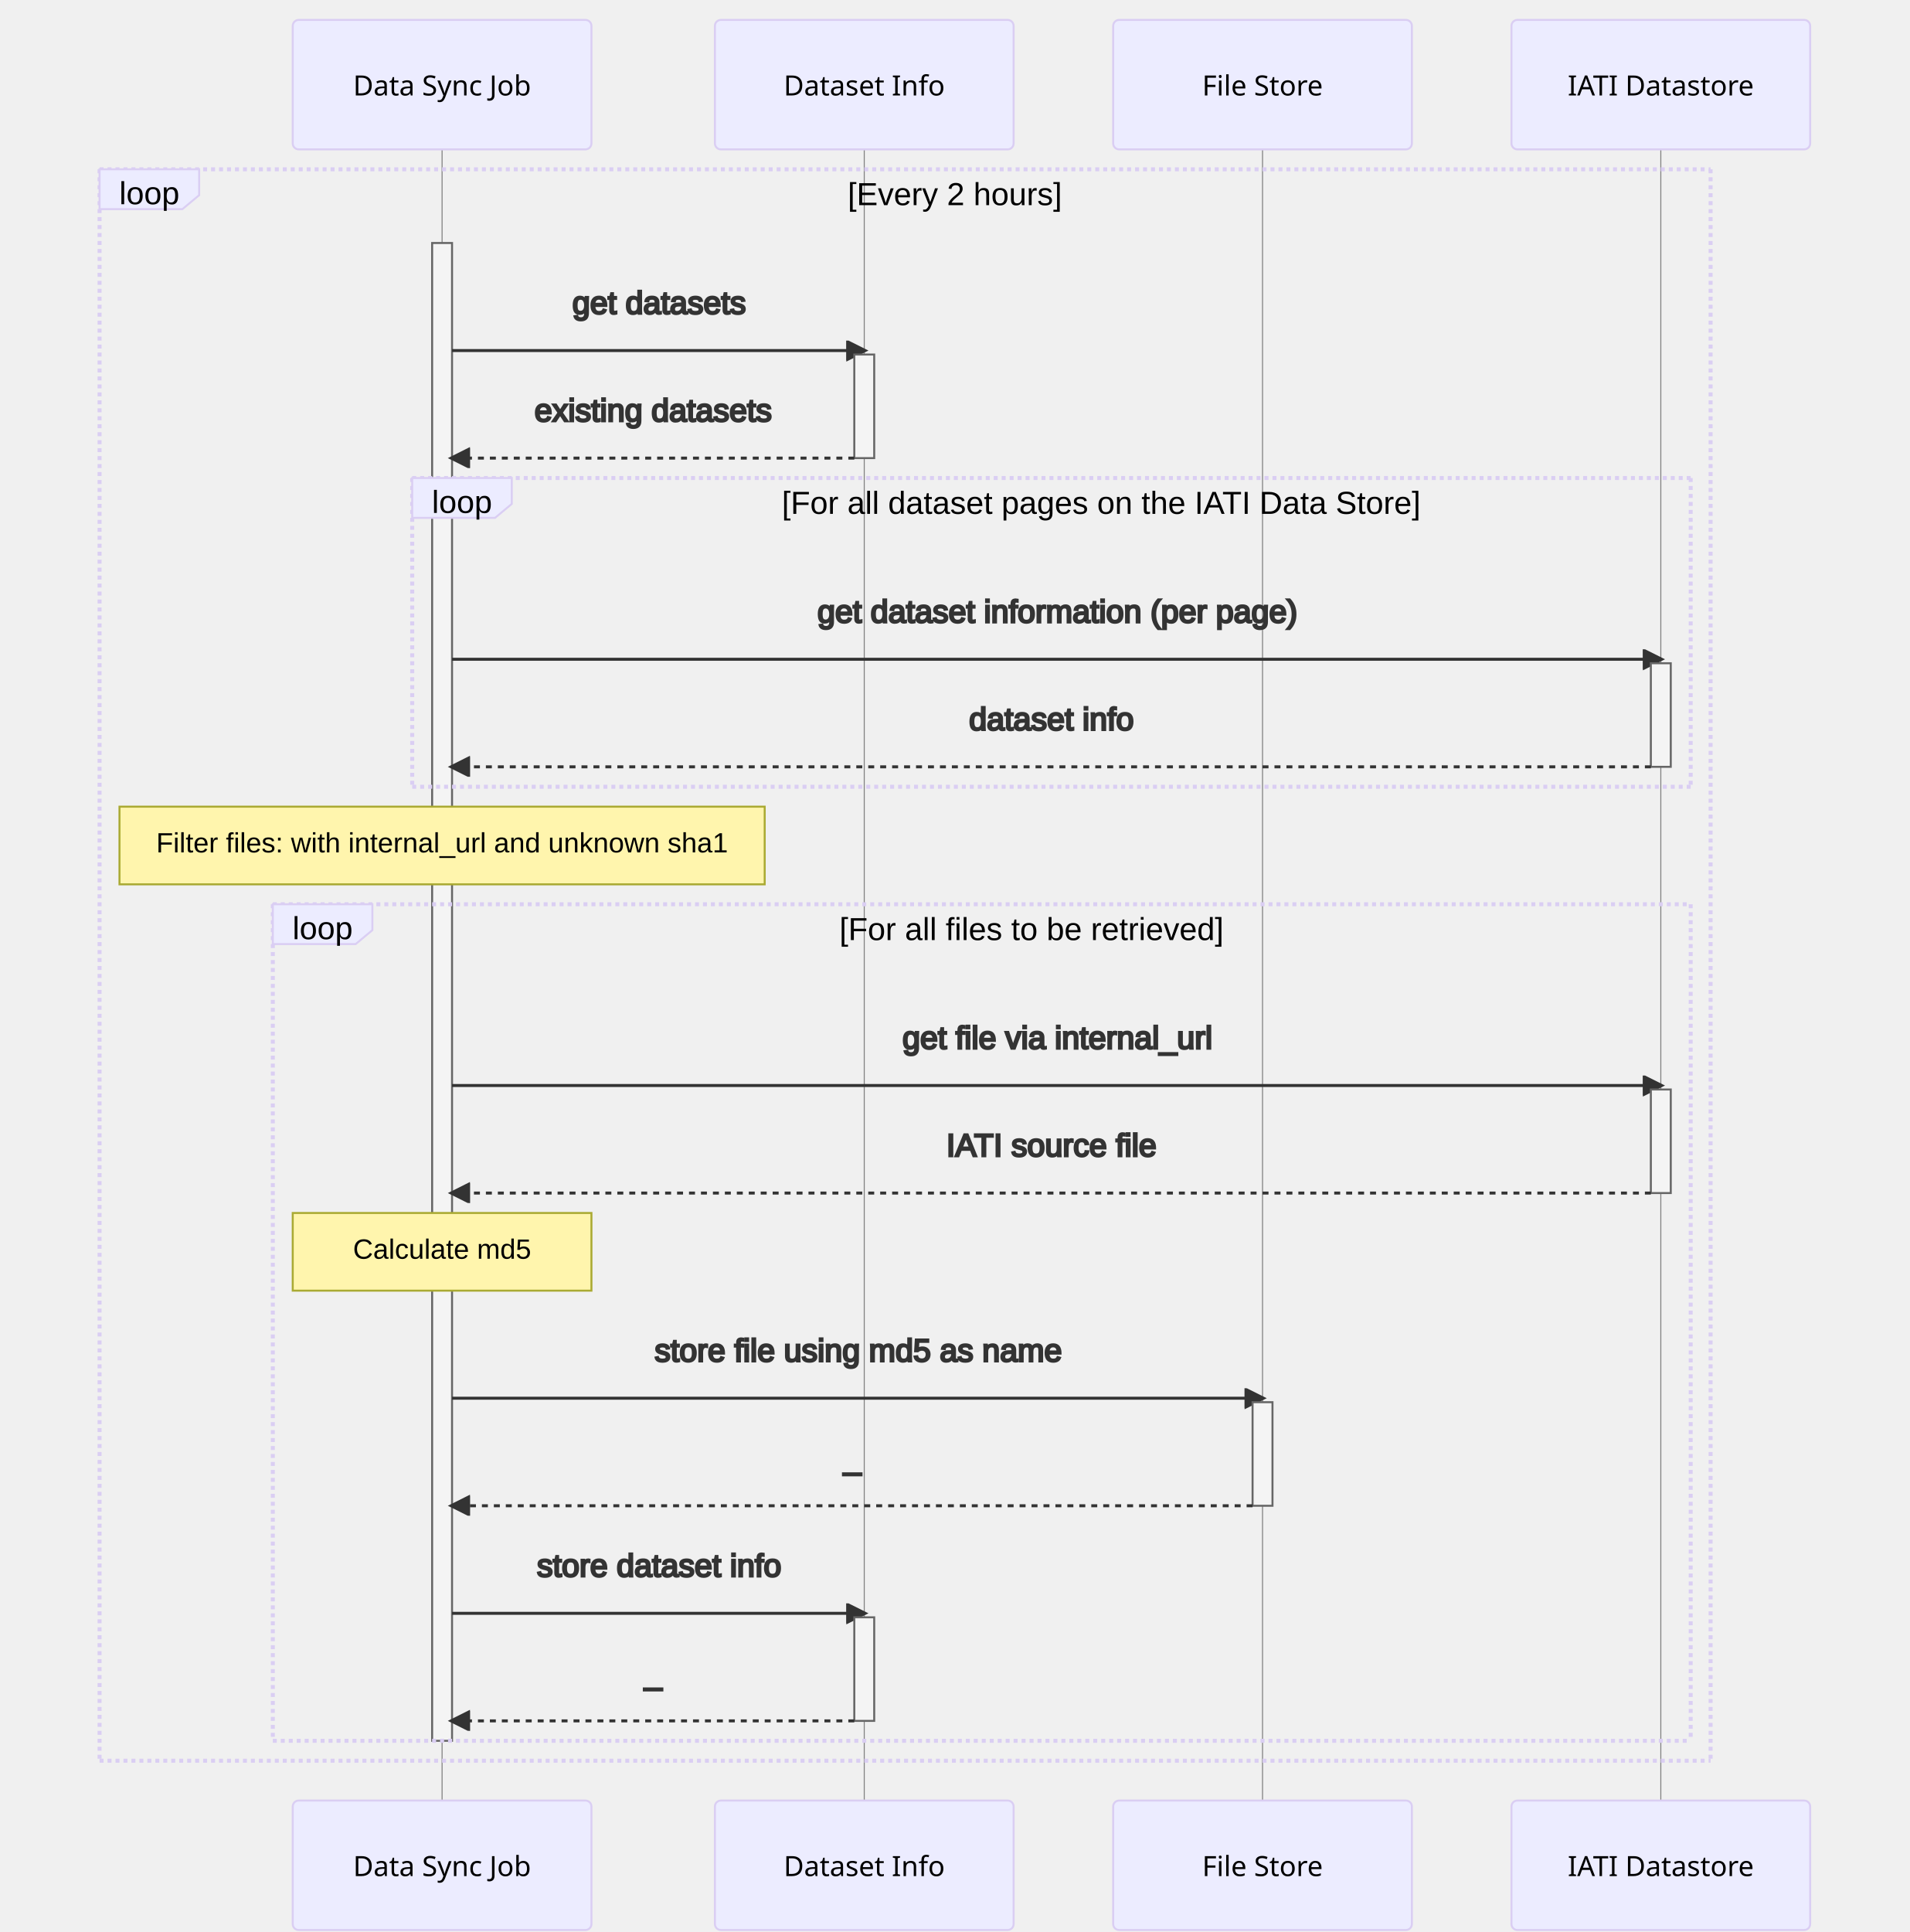
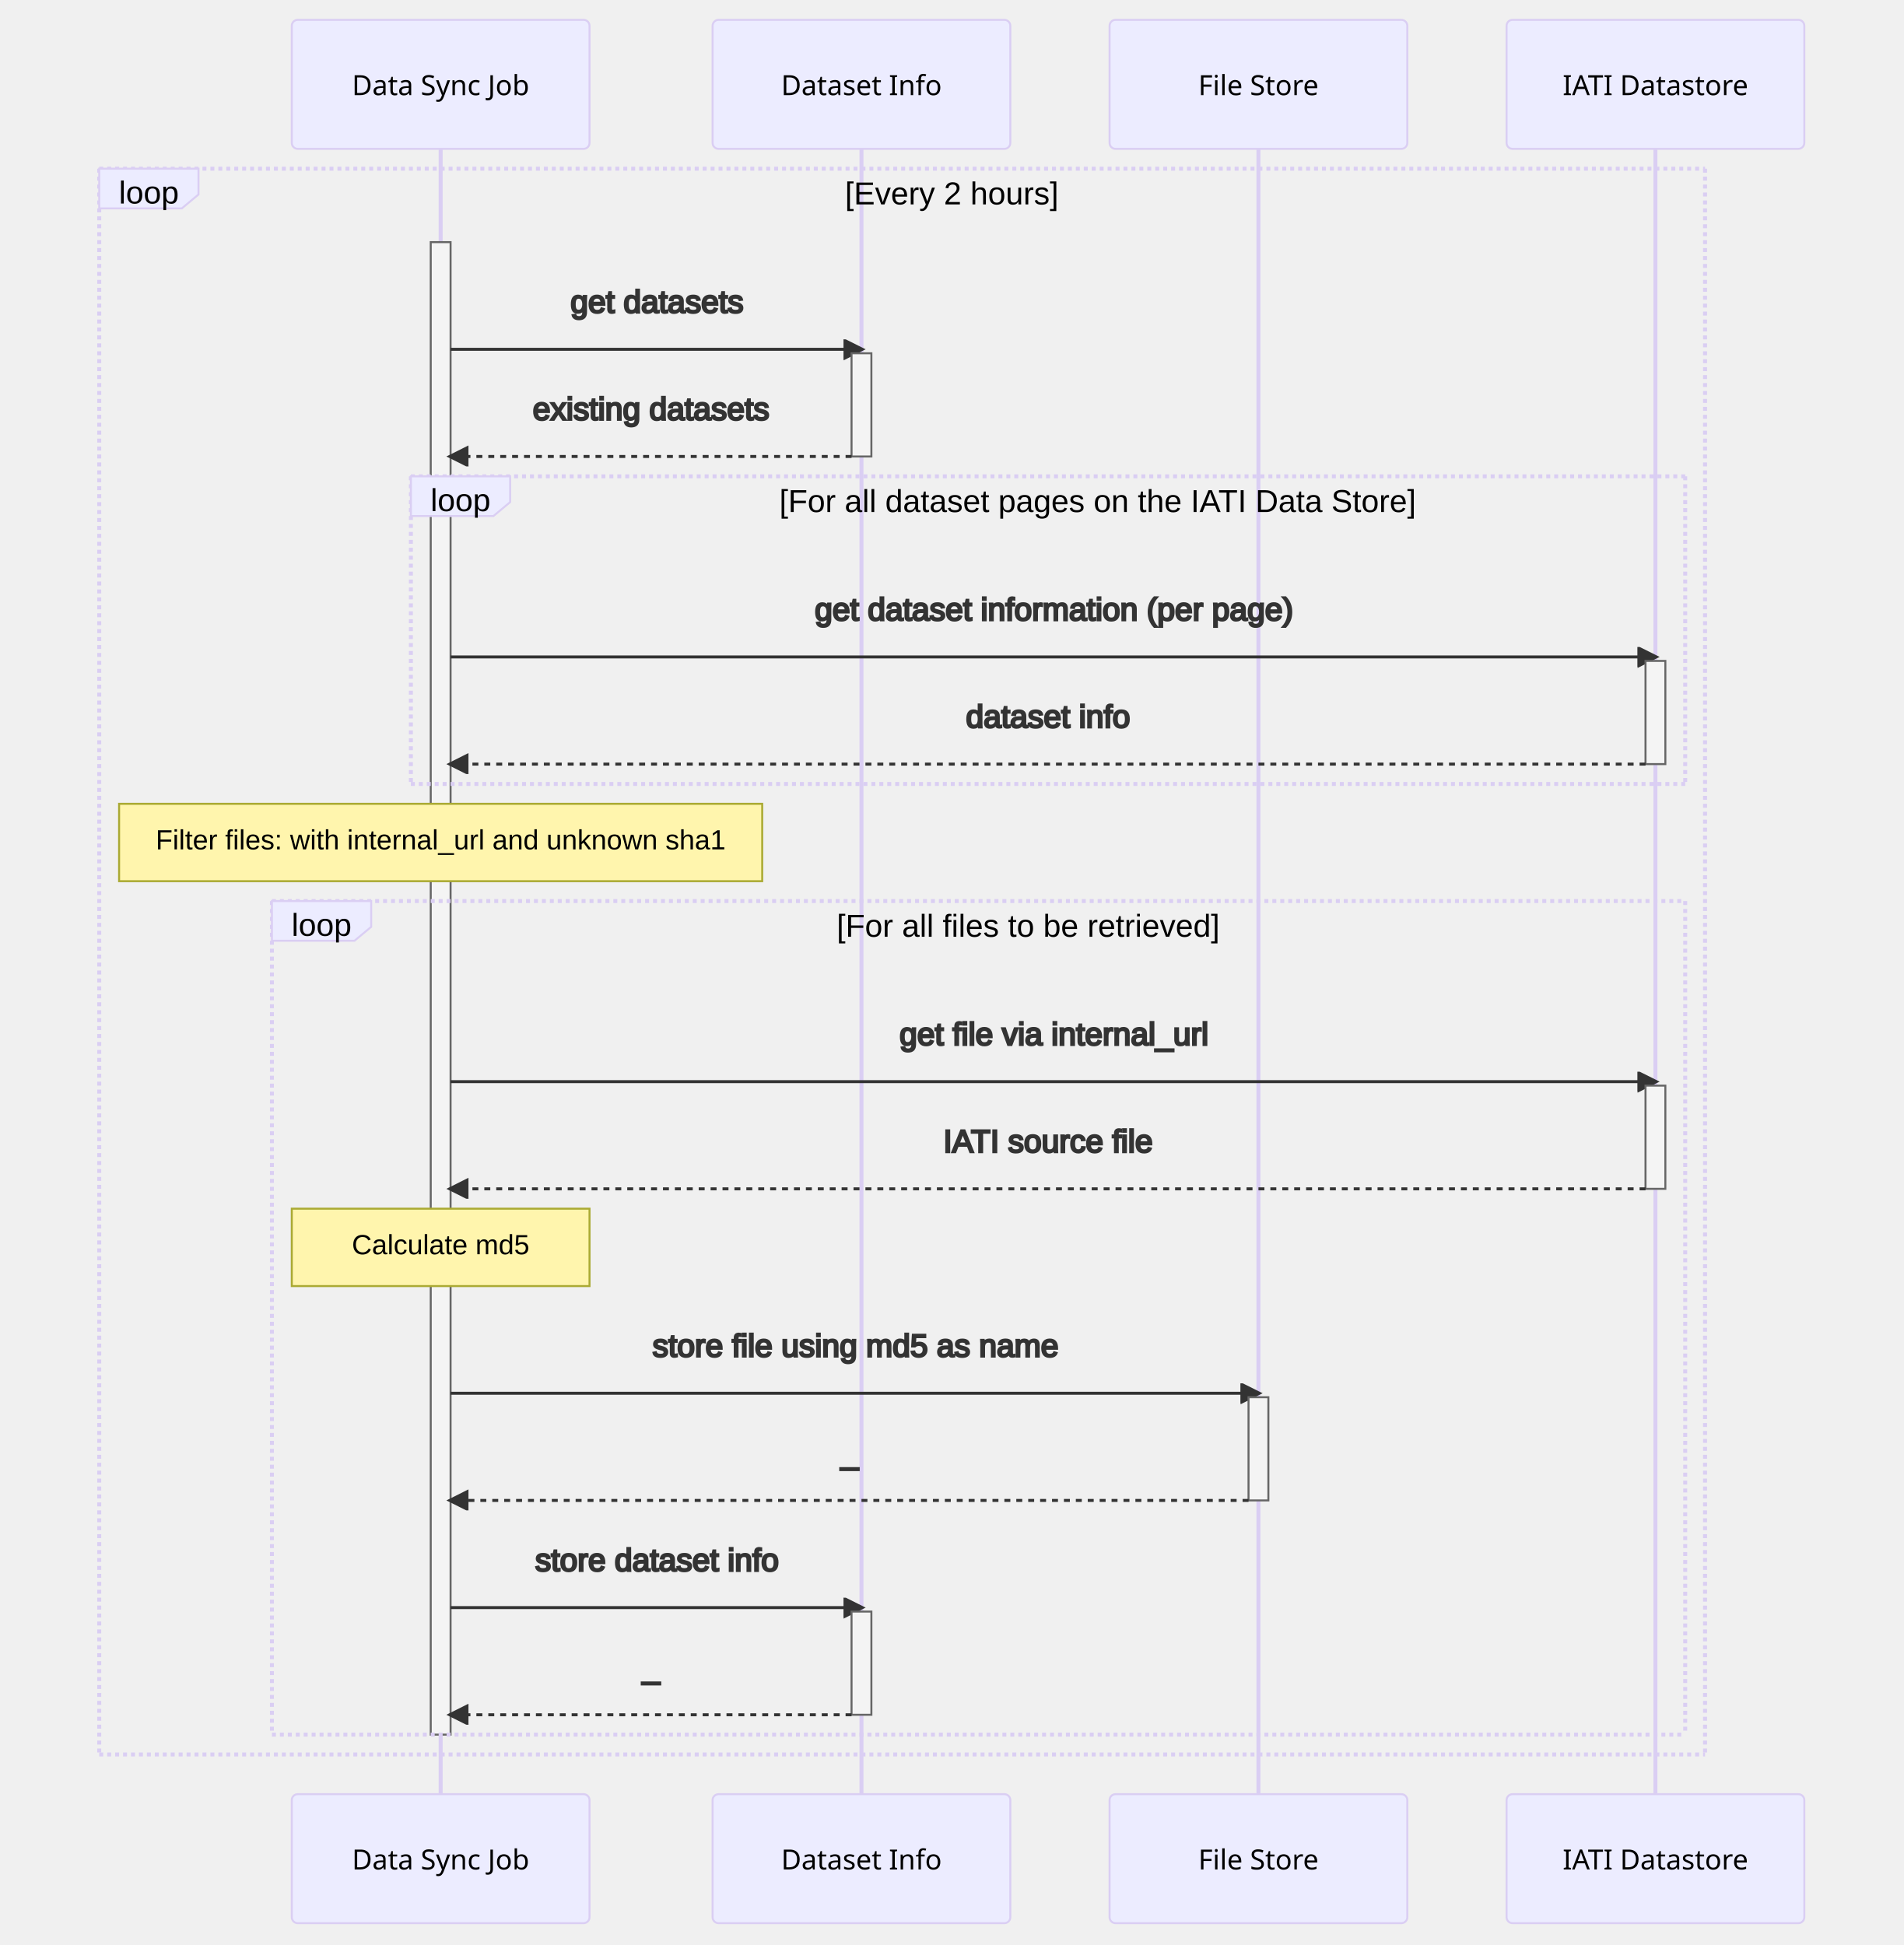
- <svg xmlns="http://www.w3.org/2000/svg" id="mermaid-1631400879812" width="959" height="970" viewBox="-147 -10 959 970">
-   <style>#mermaid-1631400879812{font-family:"trebuchet ms",verdana,arial,sans-serif;font-size:16px;fill:#333;}#mermaid-1631400879812 .error-icon{fill:#552222;}#mermaid-1631400879812 .error-text{fill:#552222;stroke:#552222;}#mermaid-1631400879812 .edge-thickness-normal{stroke-width:2px;}#mermaid-1631400879812 .edge-thickness-thick{stroke-width:3.5px;}#mermaid-1631400879812 .edge-pattern-solid{stroke-dasharray:0;}#mermaid-1631400879812 .edge-pattern-dashed{stroke-dasharray:3;}#mermaid-1631400879812 .edge-pattern-dotted{stroke-dasharray:2;}#mermaid-1631400879812 .marker{fill:#333333;stroke:#333333;}#mermaid-1631400879812 .marker.cross{stroke:#333333;}#mermaid-1631400879812 svg{font-family:"trebuchet ms",verdana,arial,sans-serif;font-size:16px;}#mermaid-1631400879812 .actor{stroke:hsl(259.626,59.777%,87.902%);fill:#ECECFF;}#mermaid-1631400879812 text.actor &gt; tspan{fill:black;stroke:none;}#mermaid-1631400879812 .actor-line{stroke:grey;}#mermaid-1631400879812 .messageLine0{stroke-width:1.5;stroke-dasharray:none;stroke:#333;}#mermaid-1631400879812 .messageLine1{stroke-width:1.5;stroke-dasharray:2,2;stroke:#333;}#mermaid-1631400879812 #arrowhead path{fill:#333;stroke:#333;}#mermaid-1631400879812 .sequenceNumber{fill:white;}#mermaid-1631400879812 #sequencenumber{fill:#333;}#mermaid-1631400879812 #crosshead path{fill:#333;stroke:#333;}#mermaid-1631400879812 .messageText{fill:#333;stroke:#333;}#mermaid-1631400879812 .labelBox{stroke:hsl(259.626,59.777%,87.902%);fill:#ECECFF;}#mermaid-1631400879812 .labelText,#mermaid-1631400879812 .labelText &gt; tspan{fill:black;stroke:none;}#mermaid-1631400879812 .loopText,#mermaid-1631400879812 .loopText &gt; tspan{fill:black;stroke:none;}#mermaid-1631400879812 .loopLine{stroke-width:2px;stroke-dasharray:2,2;stroke:hsl(259.626,59.777%,87.902%);fill:hsl(259.626,59.777%,87.902%);}#mermaid-1631400879812 .note{stroke:#aaaa33;fill:#fff5ad;}#mermaid-1631400879812 .noteText,#mermaid-1631400879812 .noteText &gt; tspan{fill:black;stroke:none;}#mermaid-1631400879812 .activation0{fill:#f4f4f4;stroke:#666;}#mermaid-1631400879812 .activation1{fill:#f4f4f4;stroke:#666;}#mermaid-1631400879812 .activation2{fill:#f4f4f4;stroke:#666;}#mermaid-1631400879812:root{--mermaid-font-family:"trebuchet ms",verdana,arial,sans-serif;}</style>
+ <svg xmlns="http://www.w3.org/2000/svg" id="mermaid-1637060450584" width="959" height="980" viewBox="-147 -10 959 980">
+   <style>#mermaid-1637060450584 {font-family:"trebuchet ms",verdana,arial,sans-serif;font-size:16px;fill:#333;}#mermaid-1637060450584 .error-icon{fill:#552222;}#mermaid-1637060450584 .error-text{fill:#552222;stroke:#552222;}#mermaid-1637060450584 .edge-thickness-normal{stroke-width:2px;}#mermaid-1637060450584 .edge-thickness-thick{stroke-width:3.5px;}#mermaid-1637060450584 .edge-pattern-solid{stroke-dasharray:0;}#mermaid-1637060450584 .edge-pattern-dashed{stroke-dasharray:3;}#mermaid-1637060450584 .edge-pattern-dotted{stroke-dasharray:2;}#mermaid-1637060450584 .marker{fill:#333333;stroke:#333333;}#mermaid-1637060450584 .marker.cross{stroke:#333333;}#mermaid-1637060450584 svg{font-family:"trebuchet ms",verdana,arial,sans-serif;font-size:16px;}#mermaid-1637060450584 .actor{stroke:hsl(259.626, 59.777%, 87.902%);fill:#ECECFF;}#mermaid-1637060450584 text.actor&gt;tspan{fill:black;stroke:none;}#mermaid-1637060450584 .actor-line{stroke:grey;}#mermaid-1637060450584 .messageLine0{stroke-width:1.5;stroke-dasharray:none;stroke:#333;}#mermaid-1637060450584 .messageLine1{stroke-width:1.5;stroke-dasharray:2,2;stroke:#333;}#mermaid-1637060450584 #arrowhead path{fill:#333;stroke:#333;}#mermaid-1637060450584 .sequenceNumber{fill:white;}#mermaid-1637060450584 #sequencenumber{fill:#333;}#mermaid-1637060450584 #crosshead path{fill:#333;stroke:#333;}#mermaid-1637060450584 .messageText{fill:#333;stroke:#333;}#mermaid-1637060450584 .labelBox{stroke:hsl(259.626, 59.777%, 87.902%);fill:#ECECFF;}#mermaid-1637060450584 .labelText,#mermaid-1637060450584 .labelText&gt;tspan{fill:black;stroke:none;}#mermaid-1637060450584 .loopText,#mermaid-1637060450584 .loopText&gt;tspan{fill:black;stroke:none;}#mermaid-1637060450584 .loopLine{stroke-width:2px;stroke-dasharray:2,2;stroke:hsl(259.626, 59.777%, 87.902%);fill:hsl(259.626, 59.777%, 87.902%);}#mermaid-1637060450584 .note{stroke:#aaaa33;fill:#fff5ad;}#mermaid-1637060450584 .noteText,#mermaid-1637060450584 .noteText&gt;tspan{fill:black;stroke:none;}#mermaid-1637060450584 .activation0{fill:#f4f4f4;stroke:#666;}#mermaid-1637060450584 .activation1{fill:#f4f4f4;stroke:#666;}#mermaid-1637060450584 .activation2{fill:#f4f4f4;stroke:#666;}#mermaid-1637060450584 .actor-man line{stroke:hsl(259.626, 59.777%, 87.902%);fill:#ECECFF;}#mermaid-1637060450584 .actor-man circle,#mermaid-1637060450584 line{stroke:hsl(259.626, 59.777%, 87.902%);fill:#ECECFF;stroke-width:2px;}#mermaid-1637060450584 :root{--mermaid-font-family:"trebuchet ms",verdana,arial,sans-serif;}</style>
  <g />
  <g>
-     <line id="actor0" x1="75" y1="5" x2="75" y2="959" class="actor-line" stroke-width="0.5px" stroke="#999" />
+     <line id="actor0" x1="75" y1="5" x2="75" y2="914" class="200" stroke-width="0.5px" stroke="#999" />
    <rect x="0" y="0" fill="#eaeaea" stroke="#666" width="150" height="65" rx="3" ry="3" class="actor" />
    <text x="75" y="32.5" dominant-baseline="central" alignment-baseline="central" class="actor" style="text-anchor: middle; font-size: 14px; font-weight: 400; font-family: Open-Sans, sans-serif;">
      <tspan x="75" dy="0">Data Sync Job</tspan>
    </text>
  </g>
  <g>
-     <line id="actor1" x1="287" y1="5" x2="287" y2="959" class="actor-line" stroke-width="0.5px" stroke="#999" />
+     <line id="actor1" x1="287" y1="5" x2="287" y2="914" class="200" stroke-width="0.5px" stroke="#999" />
    <rect x="212" y="0" fill="#eaeaea" stroke="#666" width="150" height="65" rx="3" ry="3" class="actor" />
    <text x="287" y="32.5" dominant-baseline="central" alignment-baseline="central" class="actor" style="text-anchor: middle; font-size: 14px; font-weight: 400; font-family: Open-Sans, sans-serif;">
      <tspan x="287" dy="0">Dataset Info</tspan>
    </text>
  </g>
  <g>
-     <line id="actor2" x1="487" y1="5" x2="487" y2="959" class="actor-line" stroke-width="0.5px" stroke="#999" />
+     <line id="actor2" x1="487" y1="5" x2="487" y2="914" class="200" stroke-width="0.5px" stroke="#999" />
    <rect x="412" y="0" fill="#eaeaea" stroke="#666" width="150" height="65" rx="3" ry="3" class="actor" />
    <text x="487" y="32.5" dominant-baseline="central" alignment-baseline="central" class="actor" style="text-anchor: middle; font-size: 14px; font-weight: 400; font-family: Open-Sans, sans-serif;">
      <tspan x="487" dy="0">File Store</tspan>
    </text>
  </g>
  <g>
-     <line id="actor3" x1="687" y1="5" x2="687" y2="959" class="actor-line" stroke-width="0.5px" stroke="#999" />
+     <line id="actor3" x1="687" y1="5" x2="687" y2="914" class="200" stroke-width="0.5px" stroke="#999" />
    <rect x="612" y="0" fill="#eaeaea" stroke="#666" width="150" height="65" rx="3" ry="3" class="actor" />
    <text x="687" y="32.5" dominant-baseline="central" alignment-baseline="central" class="actor" style="text-anchor: middle; font-size: 14px; font-weight: 400; font-family: Open-Sans, sans-serif;">
      <tspan x="687" dy="0">IATI Datastore</tspan>
    </text>
  </g>
  <defs>
    <marker id="arrowhead" refX="9" refY="5" markerUnits="userSpaceOnUse" markerWidth="12" markerHeight="12" orient="auto">
      <path d="M 0 0 L 10 5 L 0 10 z" />
    </marker>
  </defs>
  <defs>
    <marker id="crosshead" markerWidth="15" markerHeight="8" orient="auto" refX="16" refY="4">
      <path fill="black" stroke="#000000" stroke-width="1px" d="M 9,2 V 6 L16,4 Z" style="stroke-dasharray: 0, 0;" />
      <path fill="none" stroke="#000000" stroke-width="1px" d="M 0,1 L 6,7 M 6,1 L 0,7" style="stroke-dasharray: 0, 0;" />
    </marker>
  </defs>
  <defs>
    <marker id="filled-head" refX="18" refY="7" markerWidth="20" markerHeight="28" orient="auto">
      <path d="M 18,7 L9,13 L14,7 L9,1 Z" />
    </marker>
  </defs>
  <defs>
    <marker id="sequencenumber" refX="15" refY="15" markerWidth="60" markerHeight="40" orient="auto">
      <circle cx="15" cy="15" r="6" />
    </marker>
  </defs>
  <g>
    <rect x="70" y="112" fill="#EDF2AE" stroke="#666" width="10" height="752" rx="0" ry="0" class="activation0" />
  </g>
  <text x="184" y="127" text-anchor="middle" dominant-baseline="middle" alignment-baseline="middle" class="messageText" dy="1em" style="font-family: &quot;trebuchet ms&quot;, verdana, arial, sans-serif; font-size: 16px; font-weight: 400;">get datasets</text>
  <line x1="80" y1="166" x2="287" y2="166" class="messageLine0" stroke-width="2" stroke="none" marker-end="url(#arrowhead)" style="fill: none;" />
  <g>
    <rect x="282" y="168" fill="#EDF2AE" stroke="#666" width="10" height="52" rx="0" ry="0" class="activation0" />
  </g>
  <text x="181" y="181" text-anchor="middle" dominant-baseline="middle" alignment-baseline="middle" class="messageText" dy="1em" style="font-family: &quot;trebuchet ms&quot;, verdana, arial, sans-serif; font-size: 16px; font-weight: 400;">existing datasets</text>
  <line x1="282" y1="220" x2="80" y2="220" class="messageLine1" stroke-width="2" stroke="none" marker-end="url(#arrowhead)" style="stroke-dasharray: 3, 3; fill: none;" />
  <text x="384" y="282" text-anchor="middle" dominant-baseline="middle" alignment-baseline="middle" class="messageText" dy="1em" style="font-family: &quot;trebuchet ms&quot;, verdana, arial, sans-serif; font-size: 16px; font-weight: 400;">get dataset information (per page)</text>
  <line x1="80" y1="321" x2="687" y2="321" class="messageLine0" stroke-width="2" stroke="none" marker-end="url(#arrowhead)" style="fill: none;" />
  <g>
    <rect x="682" y="323" fill="#EDF2AE" stroke="#666" width="10" height="52" rx="0" ry="0" class="activation0" />
  </g>
  <text x="381" y="336" text-anchor="middle" dominant-baseline="middle" alignment-baseline="middle" class="messageText" dy="1em" style="font-family: &quot;trebuchet ms&quot;, verdana, arial, sans-serif; font-size: 16px; font-weight: 400;">dataset info</text>
  <line x1="682" y1="375" x2="80" y2="375" class="messageLine1" stroke-width="2" stroke="none" marker-end="url(#arrowhead)" style="stroke-dasharray: 3, 3; fill: none;" />
  <g>
    <line x1="60" y1="230" x2="702" y2="230" class="loopLine" />
    <line x1="702" y1="230" x2="702" y2="385" class="loopLine" />
    <line x1="60" y1="385" x2="702" y2="385" class="loopLine" />
    <line x1="60" y1="230" x2="60" y2="385" class="loopLine" />
    <polygon points="60,230 110,230 110,243 101.6,250 60,250" class="labelBox" />
    <text x="85" y="243" text-anchor="middle" dominant-baseline="middle" alignment-baseline="middle" class="labelText" style="font-family: &quot;trebuchet ms&quot;, verdana, arial, sans-serif; font-size: 16px; font-weight: 400;">loop</text>
    <text x="406" y="248" text-anchor="middle" class="loopText" style="font-family: &quot;trebuchet ms&quot;, verdana, arial, sans-serif; font-size: 16px; font-weight: 400;">
      <tspan x="406">[For all dataset pages on the IATI Data Store]</tspan>
    </text>
  </g>
  <g>
    <rect x="-87" y="395" fill="#EDF2AE" stroke="#666" width="324" height="39" rx="0" ry="0" class="note" />
    <text x="75" y="400" text-anchor="middle" dominant-baseline="middle" alignment-baseline="middle" class="noteText" dy="1em" style="font-family: &quot;trebuchet ms&quot;, verdana, arial, sans-serif; font-size: 14px; font-weight: 400;">
      <tspan x="75">Filter files: with internal_url and unknown sha1</tspan>
    </text>
  </g>
  <text x="384" y="496" text-anchor="middle" dominant-baseline="middle" alignment-baseline="middle" class="messageText" dy="1em" style="font-family: &quot;trebuchet ms&quot;, verdana, arial, sans-serif; font-size: 16px; font-weight: 400;">get file via internal_url</text>
  <line x1="80" y1="535" x2="687" y2="535" class="messageLine0" stroke-width="2" stroke="none" marker-end="url(#arrowhead)" style="fill: none;" />
  <g>
    <rect x="682" y="537" fill="#EDF2AE" stroke="#666" width="10" height="52" rx="0" ry="0" class="activation0" />
  </g>
  <text x="381" y="550" text-anchor="middle" dominant-baseline="middle" alignment-baseline="middle" class="messageText" dy="1em" style="font-family: &quot;trebuchet ms&quot;, verdana, arial, sans-serif; font-size: 16px; font-weight: 400;">IATI source file</text>
  <line x1="682" y1="589" x2="80" y2="589" class="messageLine1" stroke-width="2" stroke="none" marker-end="url(#arrowhead)" style="stroke-dasharray: 3, 3; fill: none;" />
  <g>
    <rect x="0" y="599" fill="#EDF2AE" stroke="#666" width="150" height="39" rx="0" ry="0" class="note" />
    <text x="75" y="604" text-anchor="middle" dominant-baseline="middle" alignment-baseline="middle" class="noteText" dy="1em" style="font-family: &quot;trebuchet ms&quot;, verdana, arial, sans-serif; font-size: 14px; font-weight: 400;">
      <tspan x="75">Calculate md5</tspan>
    </text>
  </g>
  <text x="284" y="653" text-anchor="middle" dominant-baseline="middle" alignment-baseline="middle" class="messageText" dy="1em" style="font-family: &quot;trebuchet ms&quot;, verdana, arial, sans-serif; font-size: 16px; font-weight: 400;">store file using md5 as name</text>
  <line x1="80" y1="692" x2="487" y2="692" class="messageLine0" stroke-width="2" stroke="none" marker-end="url(#arrowhead)" style="fill: none;" />
  <g>
    <rect x="482" y="694" fill="#EDF2AE" stroke="#666" width="10" height="52" rx="0" ry="0" class="activation0" />
  </g>
  <text x="281" y="707" text-anchor="middle" dominant-baseline="middle" alignment-baseline="middle" class="messageText" dy="1em" style="font-family: &quot;trebuchet ms&quot;, verdana, arial, sans-serif; font-size: 16px; font-weight: 400;">_</text>
  <line x1="482" y1="746" x2="80" y2="746" class="messageLine1" stroke-width="2" stroke="none" marker-end="url(#arrowhead)" style="stroke-dasharray: 3, 3; fill: none;" />
  <text x="184" y="761" text-anchor="middle" dominant-baseline="middle" alignment-baseline="middle" class="messageText" dy="1em" style="font-family: &quot;trebuchet ms&quot;, verdana, arial, sans-serif; font-size: 16px; font-weight: 400;">store dataset info</text>
  <line x1="80" y1="800" x2="287" y2="800" class="messageLine0" stroke-width="2" stroke="none" marker-end="url(#arrowhead)" style="fill: none;" />
  <g>
    <rect x="282" y="802" fill="#EDF2AE" stroke="#666" width="10" height="52" rx="0" ry="0" class="activation0" />
  </g>
  <text x="181" y="815" text-anchor="middle" dominant-baseline="middle" alignment-baseline="middle" class="messageText" dy="1em" style="font-family: &quot;trebuchet ms&quot;, verdana, arial, sans-serif; font-size: 16px; font-weight: 400;">_</text>
  <line x1="282" y1="854" x2="80" y2="854" class="messageLine1" stroke-width="2" stroke="none" marker-end="url(#arrowhead)" style="stroke-dasharray: 3, 3; fill: none;" />
  <g>
    <line x1="-10" y1="444" x2="702" y2="444" class="loopLine" />
    <line x1="702" y1="444" x2="702" y2="864" class="loopLine" />
    <line x1="-10" y1="864" x2="702" y2="864" class="loopLine" />
    <line x1="-10" y1="444" x2="-10" y2="864" class="loopLine" />
    <polygon points="-10,444 40,444 40,457 31.6,464 -10,464" class="labelBox" />
    <text x="15" y="457" text-anchor="middle" dominant-baseline="middle" alignment-baseline="middle" class="labelText" style="font-family: &quot;trebuchet ms&quot;, verdana, arial, sans-serif; font-size: 16px; font-weight: 400;">loop</text>
    <text x="371" y="462" text-anchor="middle" class="loopText" style="font-family: &quot;trebuchet ms&quot;, verdana, arial, sans-serif; font-size: 16px; font-weight: 400;">
      <tspan x="371">[For all files to be retrieved]</tspan>
    </text>
  </g>
  <g>
    <line x1="-97" y1="75" x2="712" y2="75" class="loopLine" />
    <line x1="712" y1="75" x2="712" y2="874" class="loopLine" />
    <line x1="-97" y1="874" x2="712" y2="874" class="loopLine" />
    <line x1="-97" y1="75" x2="-97" y2="874" class="loopLine" />
    <polygon points="-97,75 -47,75 -47,88 -55.4,95 -97,95" class="labelBox" />
    <text x="-72" y="88" text-anchor="middle" dominant-baseline="middle" alignment-baseline="middle" class="labelText" style="font-family: &quot;trebuchet ms&quot;, verdana, arial, sans-serif; font-size: 16px; font-weight: 400;">loop</text>
    <text x="332.5" y="93" text-anchor="middle" class="loopText" style="font-family: &quot;trebuchet ms&quot;, verdana, arial, sans-serif; font-size: 16px; font-weight: 400;">
      <tspan x="332.5">[Every 2 hours]</tspan>
    </text>
  </g>
  <g>
    <rect x="0" y="894" fill="#eaeaea" stroke="#666" width="150" height="65" rx="3" ry="3" class="actor" />
    <text x="75" y="926.5" dominant-baseline="central" alignment-baseline="central" class="actor" style="text-anchor: middle; font-size: 14px; font-weight: 400; font-family: Open-Sans, sans-serif;">
      <tspan x="75" dy="0">Data Sync Job</tspan>
    </text>
  </g>
  <g>
    <rect x="212" y="894" fill="#eaeaea" stroke="#666" width="150" height="65" rx="3" ry="3" class="actor" />
    <text x="287" y="926.5" dominant-baseline="central" alignment-baseline="central" class="actor" style="text-anchor: middle; font-size: 14px; font-weight: 400; font-family: Open-Sans, sans-serif;">
      <tspan x="287" dy="0">Dataset Info</tspan>
    </text>
  </g>
  <g>
    <rect x="412" y="894" fill="#eaeaea" stroke="#666" width="150" height="65" rx="3" ry="3" class="actor" />
    <text x="487" y="926.5" dominant-baseline="central" alignment-baseline="central" class="actor" style="text-anchor: middle; font-size: 14px; font-weight: 400; font-family: Open-Sans, sans-serif;">
      <tspan x="487" dy="0">File Store</tspan>
    </text>
  </g>
  <g>
    <rect x="612" y="894" fill="#eaeaea" stroke="#666" width="150" height="65" rx="3" ry="3" class="actor" />
    <text x="687" y="926.5" dominant-baseline="central" alignment-baseline="central" class="actor" style="text-anchor: middle; font-size: 14px; font-weight: 400; font-family: Open-Sans, sans-serif;">
      <tspan x="687" dy="0">IATI Datastore</tspan>
    </text>
  </g>
</svg>
